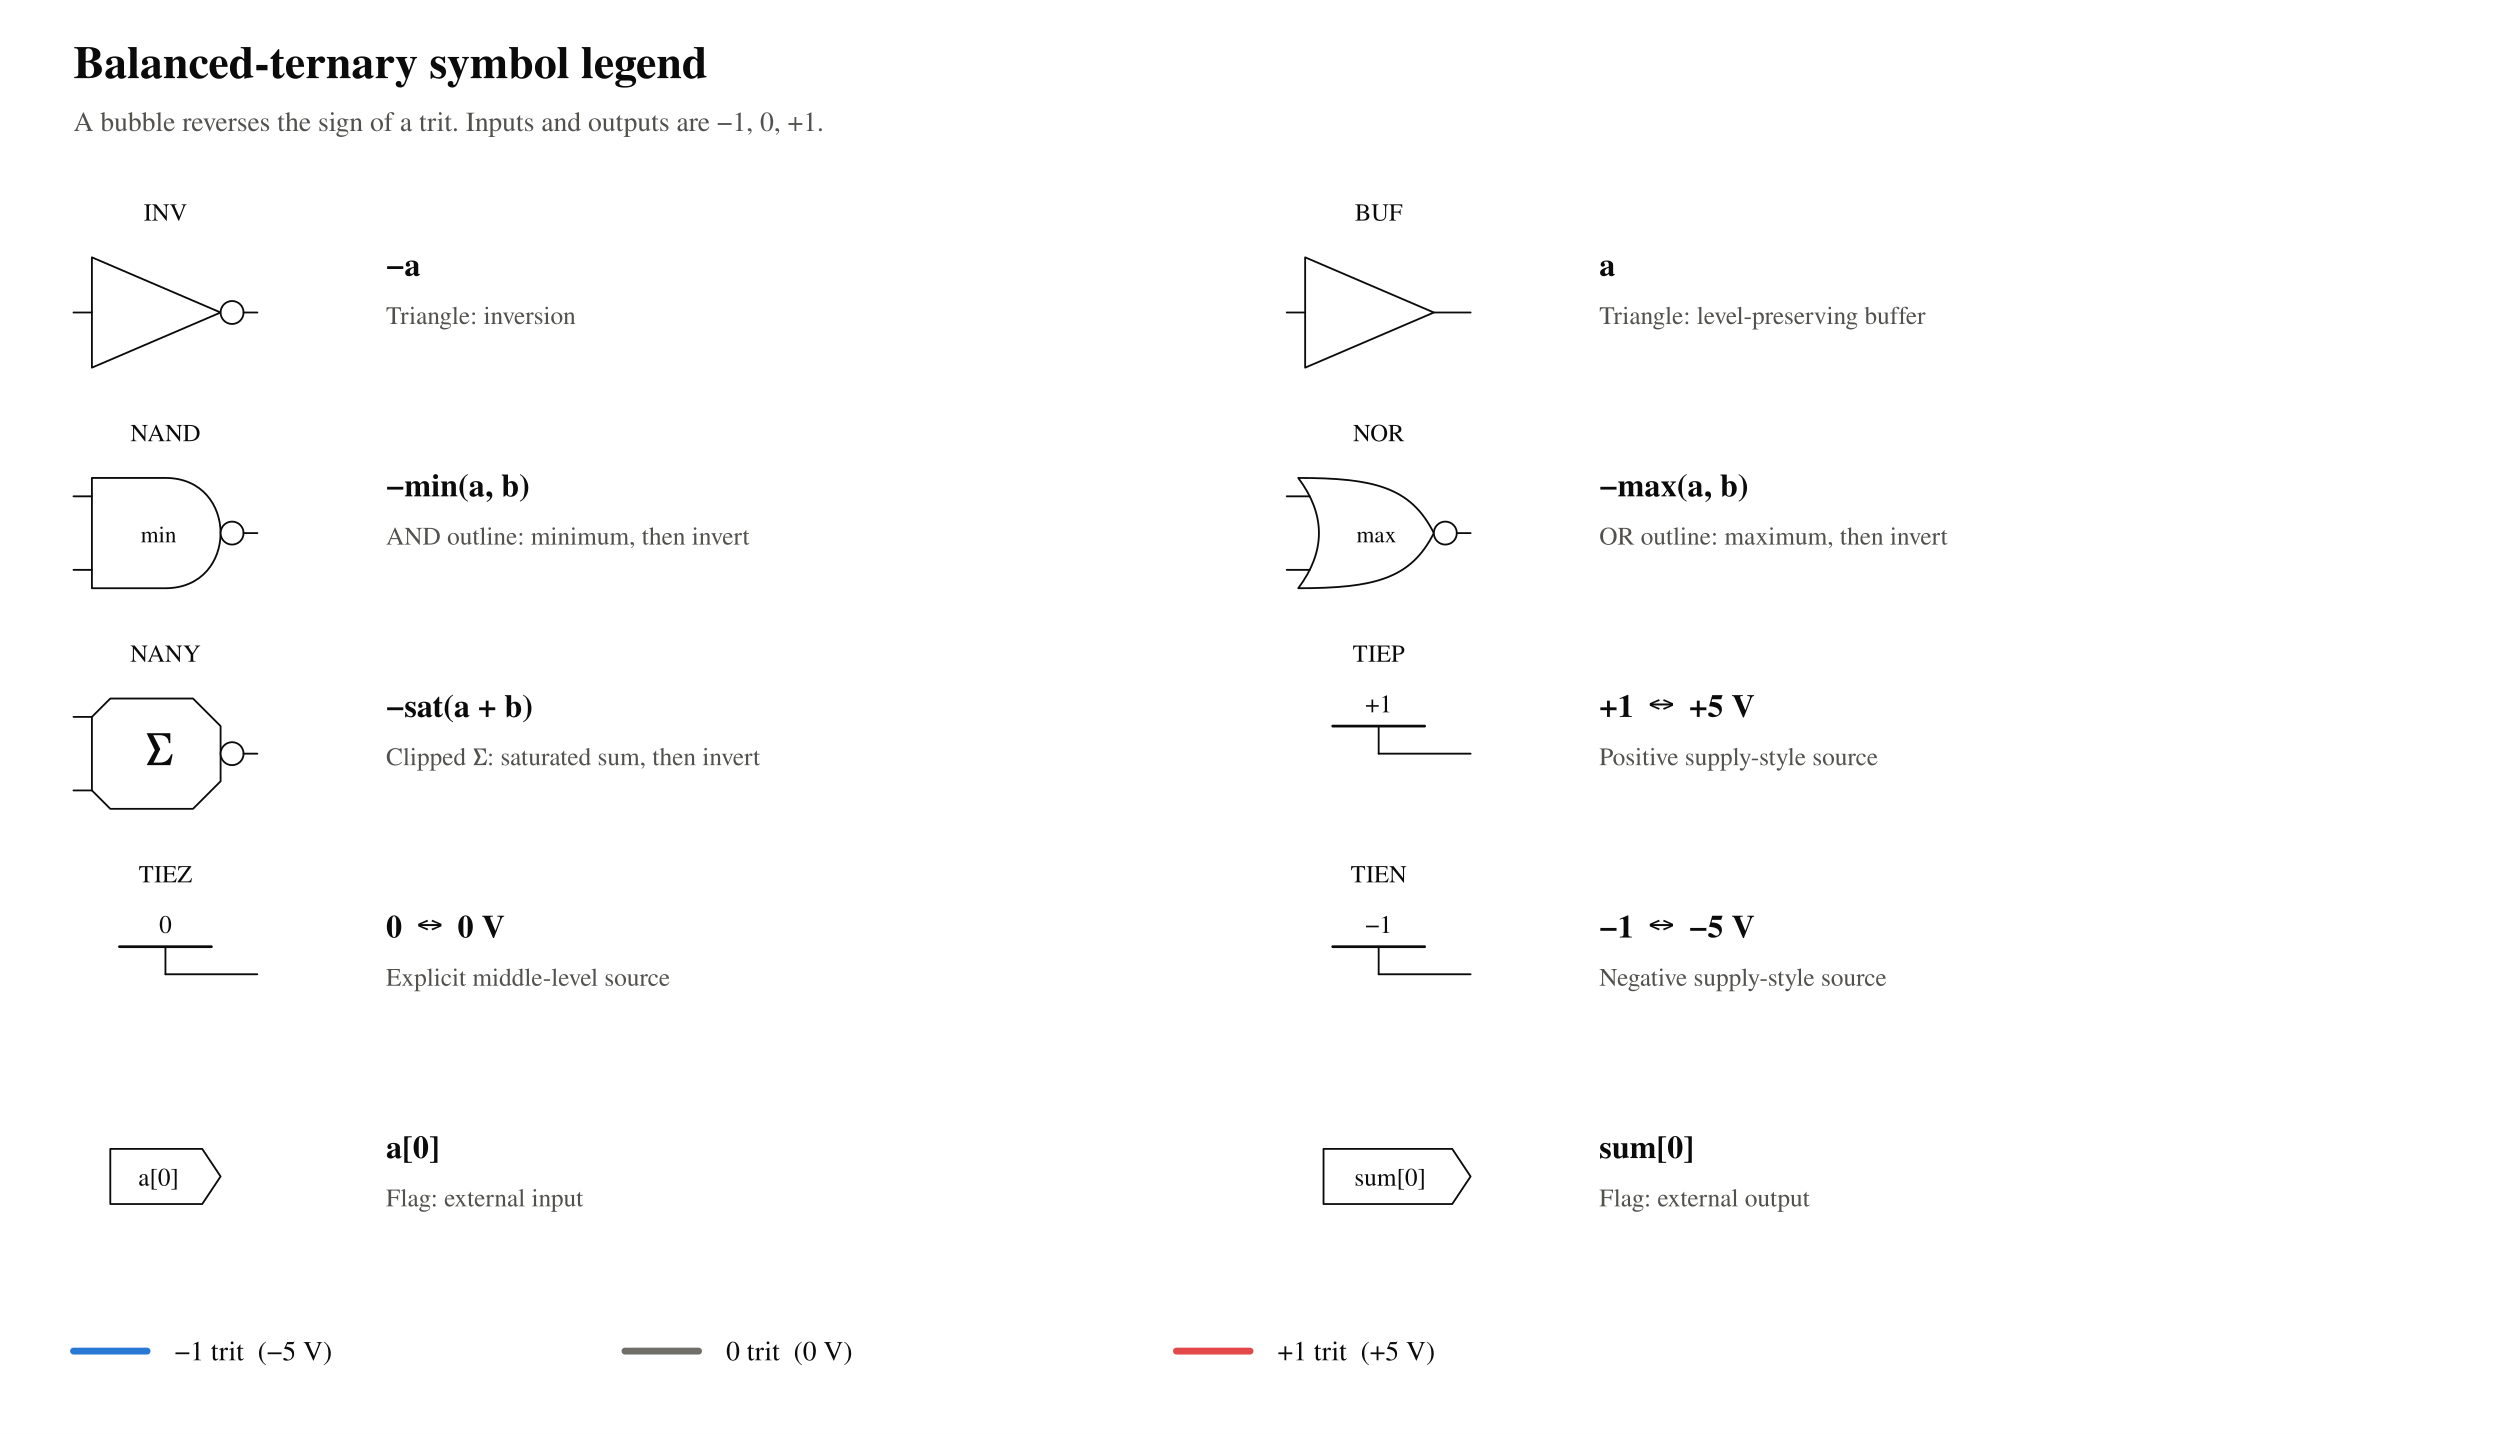
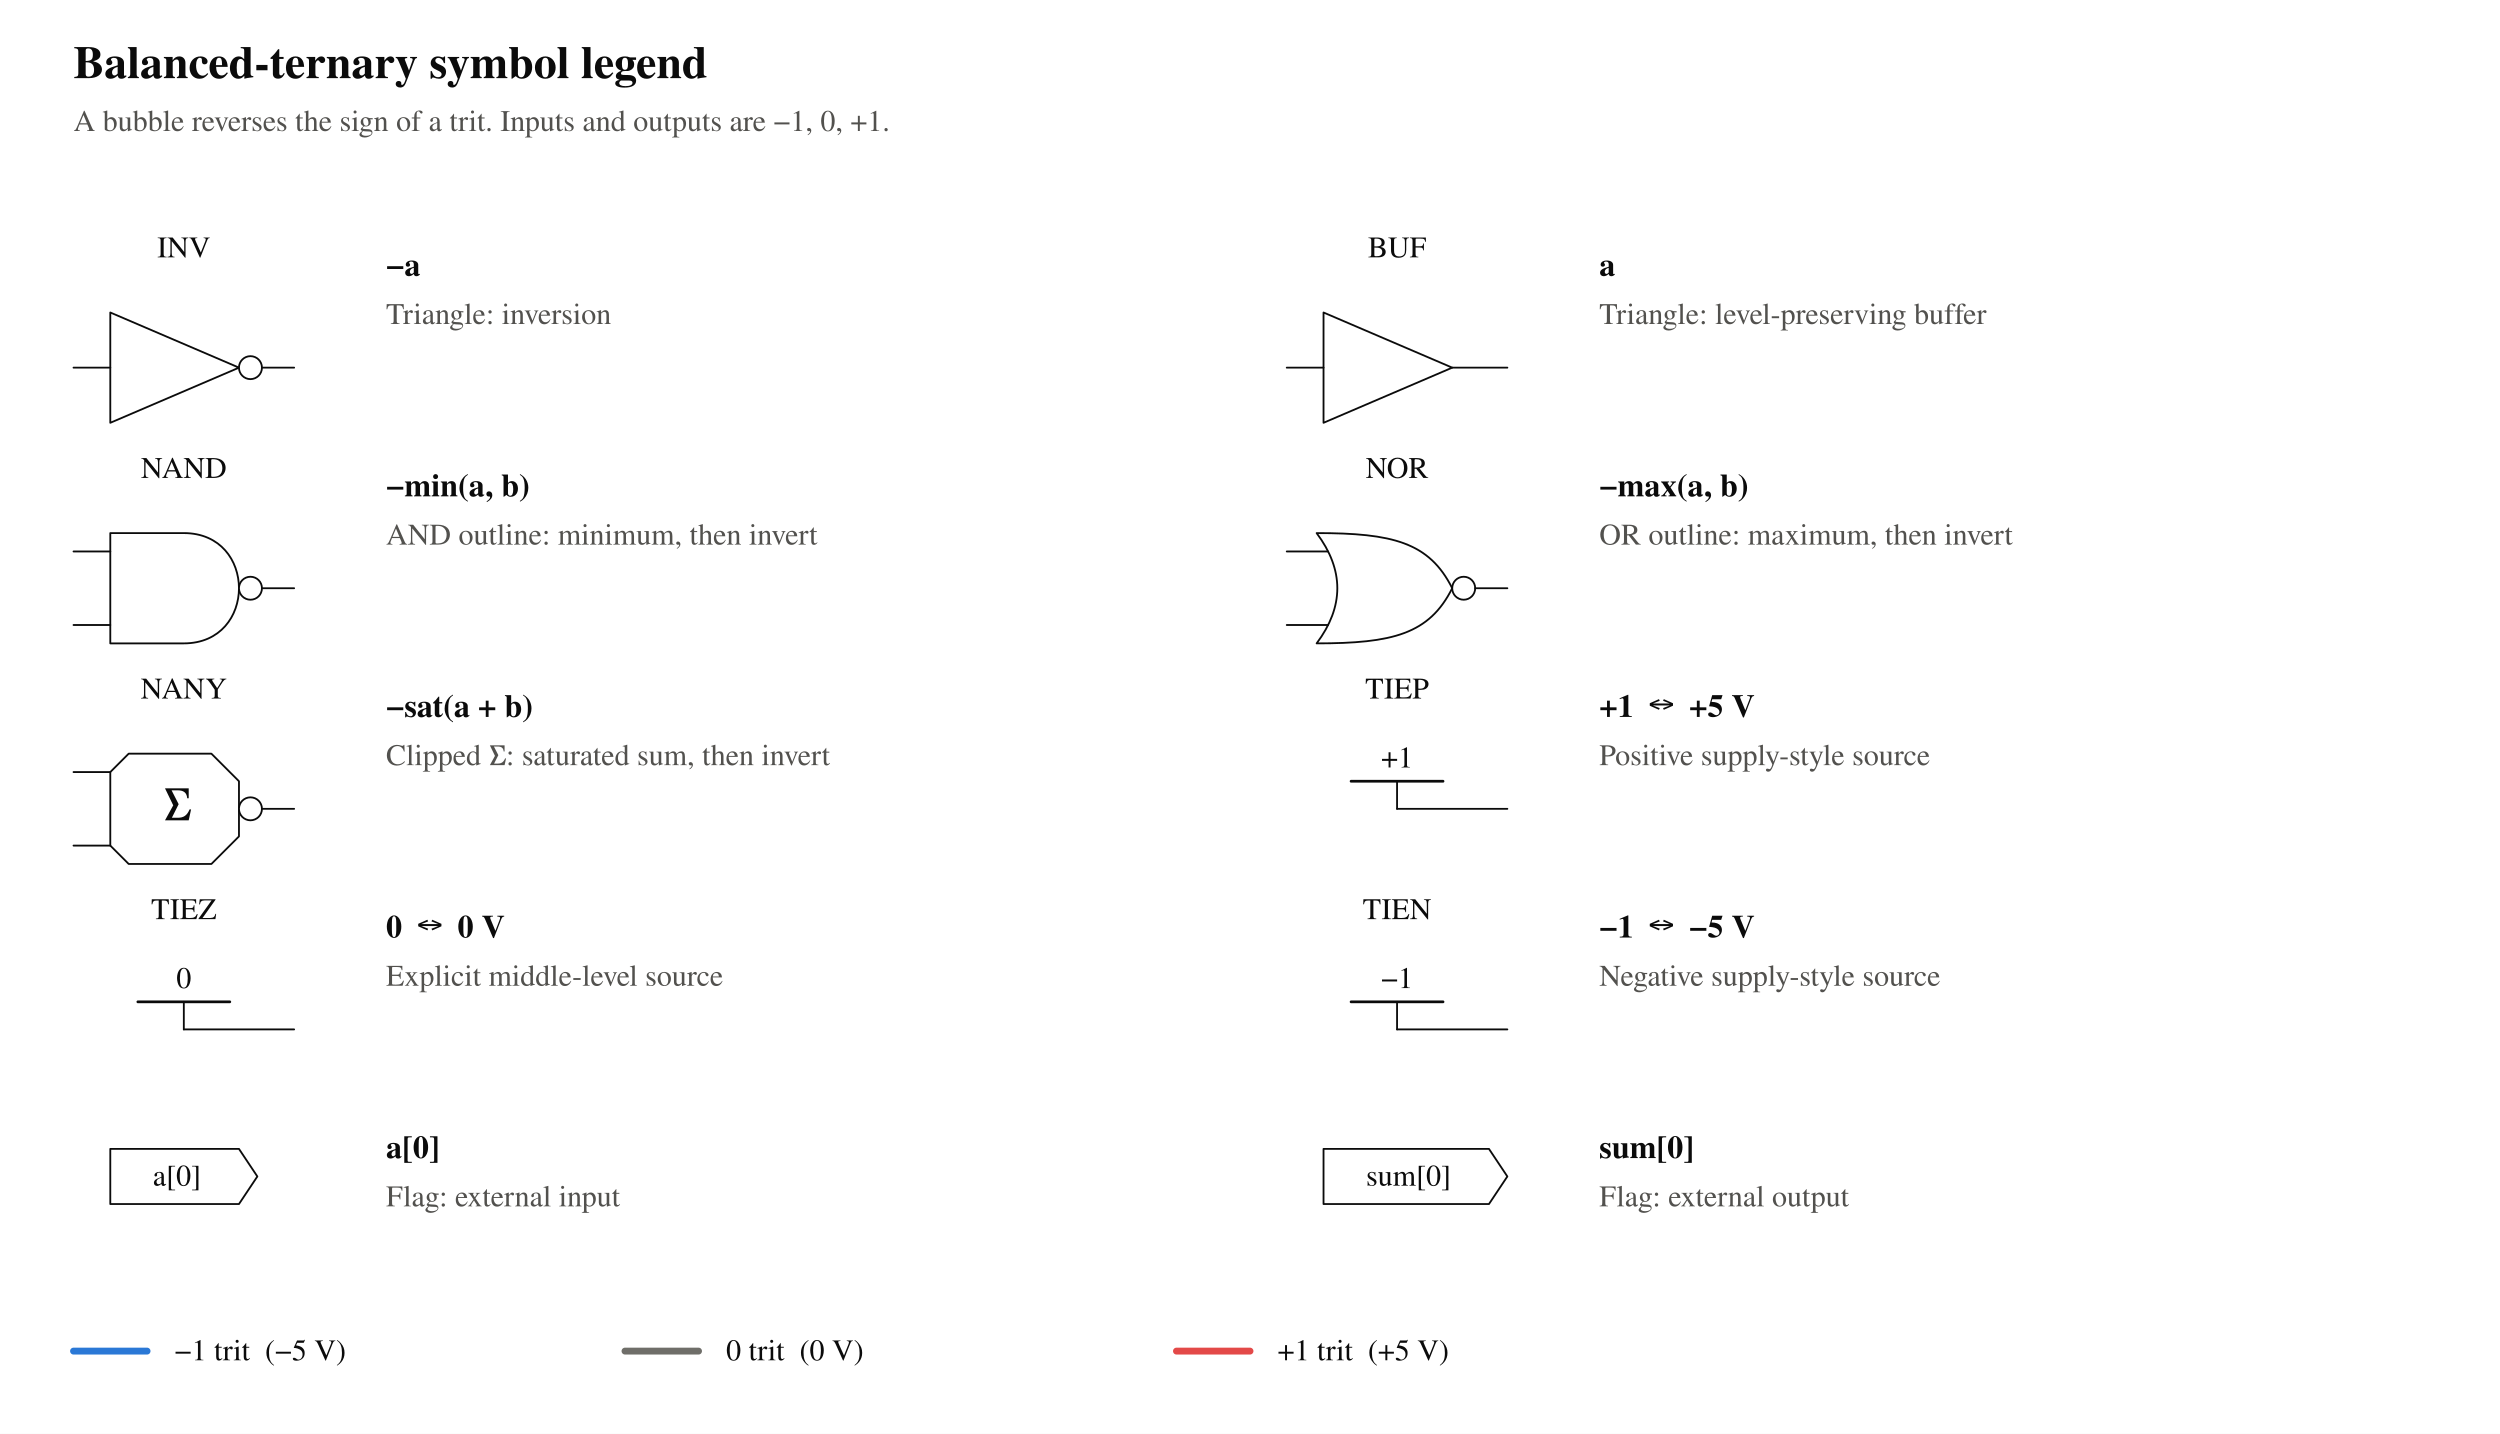
<svg xmlns="http://www.w3.org/2000/svg" width="1088" height="624" viewBox="0 0 1088 624" xml:space="preserve" role="img" aria-label="Balanced-ternary symbol legend">
  <rect width="100%" height="100%" fill="white" />
  <text x="32" y="34" font-family="Nimbus Roman, Liberation Serif, DejaVu Serif, serif" font-size="20" text-anchor="start" font-weight="bold" fill="#0b0b0b">Balanced-ternary symbol legend</text>
-   <text x="32" y="57" font-family="Nimbus Roman, Liberation Serif, DejaVu Serif, serif" font-size="12" text-anchor="start" font-weight="normal" fill="#52514e">A bubble reverses the sign of a trit. Inputs and outputs are −1, 0, +1.</text>
-   <text x="72.0" y="96" font-family="Nimbus Roman, Liberation Serif, DejaVu Serif, serif" font-size="10.667" text-anchor="middle" font-weight="normal" fill="#0b0b0b">INV</text>
-   <path d="M40.0 112 L96.0 136 L40.0 160 Z" stroke="#0b0b0b" fill="white" stroke-width="0.800" stroke-linecap="round" stroke-linejoin="round" />
-   <circle cx="101.0" cy="136" r="5" stroke="#0b0b0b" fill="white" stroke-width="0.800" stroke-linecap="round" stroke-linejoin="round" />
-   <path d="M32 136 L40.0 136" stroke="#0b0b0b" fill="none" stroke-width="0.800" stroke-linecap="round" stroke-linejoin="round" />
-   <path d="M112 136 L106.0 136" stroke="#0b0b0b" fill="none" stroke-width="0.800" stroke-linecap="round" stroke-linejoin="round" />
+   <text x="32" y="57" font-family="Nimbus Roman, Liberation Serif, DejaVu Serif, serif" font-size="13.056" text-anchor="start" font-weight="normal" fill="#52514e">A bubble reverses the sign of a trit. Inputs and outputs are −1, 0, +1.</text>
+   <text x="80.0" y="112" font-family="Nimbus Roman, Liberation Serif, DejaVu Serif, serif" font-size="13.056" text-anchor="middle" font-weight="normal" fill="#0b0b0b">INV</text>
+   <path d="M48.0 136 L104.0 160 L48.0 184 Z" stroke="#0b0b0b" fill="white" stroke-width="0.800" stroke-linecap="round" stroke-linejoin="round" />
+   <circle cx="109.0" cy="160" r="5" stroke="#0b0b0b" fill="white" stroke-width="0.800" stroke-linecap="round" stroke-linejoin="round" />
+   <path d="M32 160 L48.0 160" stroke="#0b0b0b" fill="none" stroke-width="0.800" stroke-linecap="round" stroke-linejoin="round" />
+   <path d="M128 160 L114.0 160" stroke="#0b0b0b" fill="none" stroke-width="0.800" stroke-linecap="round" stroke-linejoin="round" />
  <text x="168" y="120" font-family="Nimbus Roman, Liberation Serif, DejaVu Serif, serif" font-size="14" text-anchor="start" font-weight="bold" fill="#0b0b0b">−a</text>
-   <text x="168" y="141" font-family="Nimbus Roman, Liberation Serif, DejaVu Serif, serif" font-size="11" text-anchor="start" font-weight="normal" fill="#52514e">Triangle: inversion</text>
-   <text x="600.0" y="96" font-family="Nimbus Roman, Liberation Serif, DejaVu Serif, serif" font-size="10.667" text-anchor="middle" font-weight="normal" fill="#0b0b0b">BUF</text>
-   <path d="M568.0 112 L624.0 136 L568.0 160 Z" stroke="#0b0b0b" fill="white" stroke-width="0.800" stroke-linecap="round" stroke-linejoin="round" />
-   <path d="M560 136 L568.0 136" stroke="#0b0b0b" fill="none" stroke-width="0.800" stroke-linecap="round" stroke-linejoin="round" />
-   <path d="M640 136 L624.0 136" stroke="#0b0b0b" fill="none" stroke-width="0.800" stroke-linecap="round" stroke-linejoin="round" />
+   <text x="168" y="141" font-family="Nimbus Roman, Liberation Serif, DejaVu Serif, serif" font-size="13.056" text-anchor="start" font-weight="normal" fill="#52514e">Triangle: inversion</text>
+   <text x="608.0" y="112" font-family="Nimbus Roman, Liberation Serif, DejaVu Serif, serif" font-size="13.056" text-anchor="middle" font-weight="normal" fill="#0b0b0b">BUF</text>
+   <path d="M576.0 136 L632.0 160 L576.0 184 Z" stroke="#0b0b0b" fill="white" stroke-width="0.800" stroke-linecap="round" stroke-linejoin="round" />
+   <path d="M560 160 L576.0 160" stroke="#0b0b0b" fill="none" stroke-width="0.800" stroke-linecap="round" stroke-linejoin="round" />
+   <path d="M656 160 L632.0 160" stroke="#0b0b0b" fill="none" stroke-width="0.800" stroke-linecap="round" stroke-linejoin="round" />
  <text x="696" y="120" font-family="Nimbus Roman, Liberation Serif, DejaVu Serif, serif" font-size="14" text-anchor="start" font-weight="bold" fill="#0b0b0b">a</text>
-   <text x="696" y="141" font-family="Nimbus Roman, Liberation Serif, DejaVu Serif, serif" font-size="11" text-anchor="start" font-weight="normal" fill="#52514e">Triangle: level-preserving buffer</text>
-   <text x="72.0" y="192" font-family="Nimbus Roman, Liberation Serif, DejaVu Serif, serif" font-size="10.667" text-anchor="middle" font-weight="normal" fill="#0b0b0b">NAND</text>
-   <path d="M40.0 208 L72.0 208 C104.0 208 104.0 256 72.0 256 L40.0 256 Z" stroke="#0b0b0b" fill="white" stroke-width="0.800" stroke-linecap="round" stroke-linejoin="round" />
-   <text x="69.0" y="236" font-family="Nimbus Roman, Liberation Serif, DejaVu Serif, serif" font-size="10" text-anchor="middle" font-weight="normal" fill="#0b0b0b">min</text>
-   <circle cx="101.0" cy="232" r="5" stroke="#0b0b0b" fill="white" stroke-width="0.800" stroke-linecap="round" stroke-linejoin="round" />
-   <path d="M32 216 L40.0 216" stroke="#0b0b0b" fill="none" stroke-width="0.800" stroke-linecap="round" stroke-linejoin="round" />
-   <path d="M32 248 L40.0 248" stroke="#0b0b0b" fill="none" stroke-width="0.800" stroke-linecap="round" stroke-linejoin="round" />
-   <path d="M112 232 L106.0 232" stroke="#0b0b0b" fill="none" stroke-width="0.800" stroke-linecap="round" stroke-linejoin="round" />
+   <text x="696" y="141" font-family="Nimbus Roman, Liberation Serif, DejaVu Serif, serif" font-size="13.056" text-anchor="start" font-weight="normal" fill="#52514e">Triangle: level-preserving buffer</text>
+   <text x="80.0" y="208" font-family="Nimbus Roman, Liberation Serif, DejaVu Serif, serif" font-size="13.056" text-anchor="middle" font-weight="normal" fill="#0b0b0b">NAND</text>
+   <path d="M48.0 232 L80.0 232 C112.0 232 112.0 280 80.0 280 L48.0 280 Z" stroke="#0b0b0b" fill="white" stroke-width="0.800" stroke-linecap="round" stroke-linejoin="round" />
+   <circle cx="109.0" cy="256" r="5" stroke="#0b0b0b" fill="white" stroke-width="0.800" stroke-linecap="round" stroke-linejoin="round" />
+   <path d="M32 240 L48.0 240" stroke="#0b0b0b" fill="none" stroke-width="0.800" stroke-linecap="round" stroke-linejoin="round" />
+   <path d="M32 272 L48.0 272" stroke="#0b0b0b" fill="none" stroke-width="0.800" stroke-linecap="round" stroke-linejoin="round" />
+   <path d="M128 256 L114.0 256" stroke="#0b0b0b" fill="none" stroke-width="0.800" stroke-linecap="round" stroke-linejoin="round" />
  <text x="168" y="216" font-family="Nimbus Roman, Liberation Serif, DejaVu Serif, serif" font-size="14" text-anchor="start" font-weight="bold" fill="#0b0b0b">−min(a, b)</text>
-   <text x="168" y="237" font-family="Nimbus Roman, Liberation Serif, DejaVu Serif, serif" font-size="11" text-anchor="start" font-weight="normal" fill="#52514e">AND outline: minimum, then invert</text>
-   <text x="600.0" y="192" font-family="Nimbus Roman, Liberation Serif, DejaVu Serif, serif" font-size="10.667" text-anchor="middle" font-weight="normal" fill="#0b0b0b">NOR</text>
-   <path d="M565.0 208 C598.0 208 614.0 212 624.0 232 C614.0 252 598.0 256 565.0 256 Q583.0 232 565.0 208 Z" stroke="#0b0b0b" fill="white" stroke-width="0.800" stroke-linecap="round" stroke-linejoin="round" />
-   <text x="599.0" y="236" font-family="Nimbus Roman, Liberation Serif, DejaVu Serif, serif" font-size="10" text-anchor="middle" font-weight="normal" fill="#0b0b0b">max</text>
-   <circle cx="629.0" cy="232" r="5" stroke="#0b0b0b" fill="white" stroke-width="0.800" stroke-linecap="round" stroke-linejoin="round" />
-   <path d="M560 216 L570.0 216" stroke="#0b0b0b" fill="none" stroke-width="0.800" stroke-linecap="round" stroke-linejoin="round" />
-   <path d="M560 248 L570.0 248" stroke="#0b0b0b" fill="none" stroke-width="0.800" stroke-linecap="round" stroke-linejoin="round" />
-   <path d="M640 232 L634.0 232" stroke="#0b0b0b" fill="none" stroke-width="0.800" stroke-linecap="round" stroke-linejoin="round" />
+   <text x="168" y="237" font-family="Nimbus Roman, Liberation Serif, DejaVu Serif, serif" font-size="13.056" text-anchor="start" font-weight="normal" fill="#52514e">AND outline: minimum, then invert</text>
+   <text x="608.0" y="208" font-family="Nimbus Roman, Liberation Serif, DejaVu Serif, serif" font-size="13.056" text-anchor="middle" font-weight="normal" fill="#0b0b0b">NOR</text>
+   <path d="M573.0 232 C606.0 232 622.0 236 632.0 256 C622.0 276 606.0 280 573.0 280 Q591.0 256 573.0 232 Z" stroke="#0b0b0b" fill="white" stroke-width="0.800" stroke-linecap="round" stroke-linejoin="round" />
+   <circle cx="637.0" cy="256" r="5" stroke="#0b0b0b" fill="white" stroke-width="0.800" stroke-linecap="round" stroke-linejoin="round" />
+   <path d="M560 240 L578.0 240" stroke="#0b0b0b" fill="none" stroke-width="0.800" stroke-linecap="round" stroke-linejoin="round" />
+   <path d="M560 272 L578.0 272" stroke="#0b0b0b" fill="none" stroke-width="0.800" stroke-linecap="round" stroke-linejoin="round" />
+   <path d="M656 256 L642.0 256" stroke="#0b0b0b" fill="none" stroke-width="0.800" stroke-linecap="round" stroke-linejoin="round" />
  <text x="696" y="216" font-family="Nimbus Roman, Liberation Serif, DejaVu Serif, serif" font-size="14" text-anchor="start" font-weight="bold" fill="#0b0b0b">−max(a, b)</text>
-   <text x="696" y="237" font-family="Nimbus Roman, Liberation Serif, DejaVu Serif, serif" font-size="11" text-anchor="start" font-weight="normal" fill="#52514e">OR outline: maximum, then invert</text>
-   <text x="72.0" y="288" font-family="Nimbus Roman, Liberation Serif, DejaVu Serif, serif" font-size="10.667" text-anchor="middle" font-weight="normal" fill="#0b0b0b">NANY</text>
-   <path d="M48.0 304 L84.0 304 L96.0 316 L96.0 340 L84.0 352 L48.0 352 L40.0 344 L40.0 312 Z" stroke="#0b0b0b" fill="white" stroke-width="0.800" stroke-linecap="round" stroke-linejoin="round" />
-   <text x="69.0" y="333" font-family="Nimbus Roman, Liberation Serif, DejaVu Serif, serif" font-size="21" text-anchor="middle" font-weight="normal" fill="#0b0b0b">Σ</text>
-   <circle cx="101.0" cy="328" r="5" stroke="#0b0b0b" fill="white" stroke-width="0.800" stroke-linecap="round" stroke-linejoin="round" />
-   <path d="M32 312 L40.0 312" stroke="#0b0b0b" fill="none" stroke-width="0.800" stroke-linecap="round" stroke-linejoin="round" />
-   <path d="M32 344 L40.0 344" stroke="#0b0b0b" fill="none" stroke-width="0.800" stroke-linecap="round" stroke-linejoin="round" />
-   <path d="M112 328 L106.0 328" stroke="#0b0b0b" fill="none" stroke-width="0.800" stroke-linecap="round" stroke-linejoin="round" />
+   <text x="696" y="237" font-family="Nimbus Roman, Liberation Serif, DejaVu Serif, serif" font-size="13.056" text-anchor="start" font-weight="normal" fill="#52514e">OR outline: maximum, then invert</text>
+   <text x="80.0" y="304" font-family="Nimbus Roman, Liberation Serif, DejaVu Serif, serif" font-size="13.056" text-anchor="middle" font-weight="normal" fill="#0b0b0b">NANY</text>
+   <path d="M56.0 328 L92.0 328 L104.0 340 L104.0 364 L92.0 376 L56.0 376 L48.0 368 L48.0 336 Z" stroke="#0b0b0b" fill="white" stroke-width="0.800" stroke-linecap="round" stroke-linejoin="round" />
+   <text x="77.0" y="357" font-family="Nimbus Roman, Liberation Serif, DejaVu Serif, serif" font-size="21" text-anchor="middle" font-weight="normal" fill="#0b0b0b">Σ</text>
+   <circle cx="109.0" cy="352" r="5" stroke="#0b0b0b" fill="white" stroke-width="0.800" stroke-linecap="round" stroke-linejoin="round" />
+   <path d="M32 336 L48.0 336" stroke="#0b0b0b" fill="none" stroke-width="0.800" stroke-linecap="round" stroke-linejoin="round" />
+   <path d="M32 368 L48.0 368" stroke="#0b0b0b" fill="none" stroke-width="0.800" stroke-linecap="round" stroke-linejoin="round" />
+   <path d="M128 352 L114.0 352" stroke="#0b0b0b" fill="none" stroke-width="0.800" stroke-linecap="round" stroke-linejoin="round" />
  <text x="168" y="312" font-family="Nimbus Roman, Liberation Serif, DejaVu Serif, serif" font-size="14" text-anchor="start" font-weight="bold" fill="#0b0b0b">−sat(a + b)</text>
-   <text x="168" y="333" font-family="Nimbus Roman, Liberation Serif, DejaVu Serif, serif" font-size="11" text-anchor="start" font-weight="normal" fill="#52514e">Clipped Σ: saturated sum, then invert</text>
-   <text x="600.0" y="288" font-family="Nimbus Roman, Liberation Serif, DejaVu Serif, serif" font-size="10.667" text-anchor="middle" font-weight="normal" fill="#0b0b0b">TIEP</text>
-   <path d="M580.0 316 L620.0 316" stroke="#0b0b0b" fill="none" stroke-width="1.200" stroke-linecap="round" stroke-linejoin="round" />
-   <path d="M600.0 316 L600.0 328" stroke="#0b0b0b" fill="none" stroke-width="0.800" stroke-linecap="round" stroke-linejoin="round" />
-   <path d="M600.0 328 L640 328" stroke="#0b0b0b" fill="none" stroke-width="0.800" stroke-linecap="round" stroke-linejoin="round" />
-   <text x="600.0" y="310" font-family="Nimbus Roman, Liberation Serif, DejaVu Serif, serif" font-size="11" text-anchor="middle" font-weight="normal" fill="#0b0b0b">+1</text>
+   <text x="168" y="333" font-family="Nimbus Roman, Liberation Serif, DejaVu Serif, serif" font-size="13.056" text-anchor="start" font-weight="normal" fill="#52514e">Clipped Σ: saturated sum, then invert</text>
+   <text x="608.0" y="304" font-family="Nimbus Roman, Liberation Serif, DejaVu Serif, serif" font-size="13.056" text-anchor="middle" font-weight="normal" fill="#0b0b0b">TIEP</text>
+   <path d="M588.0 340 L628.0 340" stroke="#0b0b0b" fill="none" stroke-width="1.200" stroke-linecap="round" stroke-linejoin="round" />
+   <path d="M608.0 340 L608.0 352" stroke="#0b0b0b" fill="none" stroke-width="0.800" stroke-linecap="round" stroke-linejoin="round" />
+   <path d="M608.0 352 L656 352" stroke="#0b0b0b" fill="none" stroke-width="0.800" stroke-linecap="round" stroke-linejoin="round" />
+   <text x="608.0" y="334" font-family="Nimbus Roman, Liberation Serif, DejaVu Serif, serif" font-size="13.056" text-anchor="middle" font-weight="normal" fill="#0b0b0b">+1</text>
  <text x="696" y="312" font-family="Nimbus Roman, Liberation Serif, DejaVu Serif, serif" font-size="14" text-anchor="start" font-weight="bold" fill="#0b0b0b">+1  ↔  +5 V</text>
-   <text x="696" y="333" font-family="Nimbus Roman, Liberation Serif, DejaVu Serif, serif" font-size="11" text-anchor="start" font-weight="normal" fill="#52514e">Positive supply-style source</text>
-   <text x="72.0" y="384" font-family="Nimbus Roman, Liberation Serif, DejaVu Serif, serif" font-size="10.667" text-anchor="middle" font-weight="normal" fill="#0b0b0b">TIEZ</text>
-   <path d="M52.0 412 L92.0 412" stroke="#0b0b0b" fill="none" stroke-width="1.200" stroke-linecap="round" stroke-linejoin="round" />
-   <path d="M72.0 412 L72.0 424" stroke="#0b0b0b" fill="none" stroke-width="0.800" stroke-linecap="round" stroke-linejoin="round" />
-   <path d="M72.0 424 L112 424" stroke="#0b0b0b" fill="none" stroke-width="0.800" stroke-linecap="round" stroke-linejoin="round" />
-   <text x="72.0" y="406" font-family="Nimbus Roman, Liberation Serif, DejaVu Serif, serif" font-size="11" text-anchor="middle" font-weight="normal" fill="#0b0b0b">0</text>
+   <text x="696" y="333" font-family="Nimbus Roman, Liberation Serif, DejaVu Serif, serif" font-size="13.056" text-anchor="start" font-weight="normal" fill="#52514e">Positive supply-style source</text>
+   <text x="80.0" y="400" font-family="Nimbus Roman, Liberation Serif, DejaVu Serif, serif" font-size="13.056" text-anchor="middle" font-weight="normal" fill="#0b0b0b">TIEZ</text>
+   <path d="M60.0 436 L100.0 436" stroke="#0b0b0b" fill="none" stroke-width="1.200" stroke-linecap="round" stroke-linejoin="round" />
+   <path d="M80.0 436 L80.0 448" stroke="#0b0b0b" fill="none" stroke-width="0.800" stroke-linecap="round" stroke-linejoin="round" />
+   <path d="M80.0 448 L128 448" stroke="#0b0b0b" fill="none" stroke-width="0.800" stroke-linecap="round" stroke-linejoin="round" />
+   <text x="80.0" y="430" font-family="Nimbus Roman, Liberation Serif, DejaVu Serif, serif" font-size="13.056" text-anchor="middle" font-weight="normal" fill="#0b0b0b">0</text>
  <text x="168" y="408" font-family="Nimbus Roman, Liberation Serif, DejaVu Serif, serif" font-size="14" text-anchor="start" font-weight="bold" fill="#0b0b0b">0  ↔  0 V</text>
-   <text x="168" y="429" font-family="Nimbus Roman, Liberation Serif, DejaVu Serif, serif" font-size="11" text-anchor="start" font-weight="normal" fill="#52514e">Explicit middle-level source</text>
-   <text x="600.0" y="384" font-family="Nimbus Roman, Liberation Serif, DejaVu Serif, serif" font-size="10.667" text-anchor="middle" font-weight="normal" fill="#0b0b0b">TIEN</text>
-   <path d="M580.0 412 L620.0 412" stroke="#0b0b0b" fill="none" stroke-width="1.200" stroke-linecap="round" stroke-linejoin="round" />
-   <path d="M600.0 412 L600.0 424" stroke="#0b0b0b" fill="none" stroke-width="0.800" stroke-linecap="round" stroke-linejoin="round" />
-   <path d="M600.0 424 L640 424" stroke="#0b0b0b" fill="none" stroke-width="0.800" stroke-linecap="round" stroke-linejoin="round" />
-   <text x="600.0" y="406" font-family="Nimbus Roman, Liberation Serif, DejaVu Serif, serif" font-size="11" text-anchor="middle" font-weight="normal" fill="#0b0b0b">−1</text>
+   <text x="168" y="429" font-family="Nimbus Roman, Liberation Serif, DejaVu Serif, serif" font-size="13.056" text-anchor="start" font-weight="normal" fill="#52514e">Explicit middle-level source</text>
+   <text x="608.0" y="400" font-family="Nimbus Roman, Liberation Serif, DejaVu Serif, serif" font-size="13.056" text-anchor="middle" font-weight="normal" fill="#0b0b0b">TIEN</text>
+   <path d="M588.0 436 L628.0 436" stroke="#0b0b0b" fill="none" stroke-width="1.200" stroke-linecap="round" stroke-linejoin="round" />
+   <path d="M608.0 436 L608.0 448" stroke="#0b0b0b" fill="none" stroke-width="0.800" stroke-linecap="round" stroke-linejoin="round" />
+   <path d="M608.0 448 L656 448" stroke="#0b0b0b" fill="none" stroke-width="0.800" stroke-linecap="round" stroke-linejoin="round" />
+   <text x="608.0" y="430" font-family="Nimbus Roman, Liberation Serif, DejaVu Serif, serif" font-size="13.056" text-anchor="middle" font-weight="normal" fill="#0b0b0b">−1</text>
  <text x="696" y="408" font-family="Nimbus Roman, Liberation Serif, DejaVu Serif, serif" font-size="14" text-anchor="start" font-weight="bold" fill="#0b0b0b">−1  ↔  −5 V</text>
-   <text x="696" y="429" font-family="Nimbus Roman, Liberation Serif, DejaVu Serif, serif" font-size="11" text-anchor="start" font-weight="normal" fill="#52514e">Negative supply-style source</text>
-   <path d="M48 500 L88 500 L96 512 L88 524 L48 524 Z" stroke="#0b0b0b" fill="white" stroke-width="0.800" stroke-linecap="round" stroke-linejoin="round" />
-   <text x="69.0" y="516" font-family="Nimbus Roman, Liberation Serif, DejaVu Serif, serif" font-size="11" text-anchor="middle" font-weight="normal" fill="#0b0b0b">a[0]</text>
+   <text x="696" y="429" font-family="Nimbus Roman, Liberation Serif, DejaVu Serif, serif" font-size="13.056" text-anchor="start" font-weight="normal" fill="#52514e">Negative supply-style source</text>
+   <path d="M48 500.0 L104 500.0 L112 512.0 L104 524.0 L48 524.0 Z" stroke="#0b0b0b" fill="white" stroke-width="0.800" stroke-linecap="round" stroke-linejoin="round" />
+   <text x="77.0" y="516.0" font-family="Nimbus Roman, Liberation Serif, DejaVu Serif, serif" font-size="13.056" text-anchor="middle" font-weight="normal" fill="#0b0b0b">a[0]</text>
  <text x="168" y="504" font-family="Nimbus Roman, Liberation Serif, DejaVu Serif, serif" font-size="14" text-anchor="start" font-weight="bold" fill="#0b0b0b">a[0]</text>
-   <text x="168" y="525" font-family="Nimbus Roman, Liberation Serif, DejaVu Serif, serif" font-size="11" text-anchor="start" font-weight="normal" fill="#52514e">Flag: external input</text>
-   <path d="M576 500 L632 500 L640 512 L632 524 L576 524 Z" stroke="#0b0b0b" fill="white" stroke-width="0.800" stroke-linecap="round" stroke-linejoin="round" />
-   <text x="605.0" y="516" font-family="Nimbus Roman, Liberation Serif, DejaVu Serif, serif" font-size="11" text-anchor="middle" font-weight="normal" fill="#0b0b0b">sum[0]</text>
+   <text x="168" y="525" font-family="Nimbus Roman, Liberation Serif, DejaVu Serif, serif" font-size="13.056" text-anchor="start" font-weight="normal" fill="#52514e">Flag: external input</text>
+   <path d="M576 500.0 L648 500.0 L656 512.0 L648 524.0 L576 524.0 Z" stroke="#0b0b0b" fill="white" stroke-width="0.800" stroke-linecap="round" stroke-linejoin="round" />
+   <text x="613.0" y="516.0" font-family="Nimbus Roman, Liberation Serif, DejaVu Serif, serif" font-size="13.056" text-anchor="middle" font-weight="normal" fill="#0b0b0b">sum[0]</text>
  <text x="696" y="504" font-family="Nimbus Roman, Liberation Serif, DejaVu Serif, serif" font-size="14" text-anchor="start" font-weight="bold" fill="#0b0b0b">sum[0]</text>
-   <text x="696" y="525" font-family="Nimbus Roman, Liberation Serif, DejaVu Serif, serif" font-size="11" text-anchor="start" font-weight="normal" fill="#52514e">Flag: external output</text>
+   <text x="696" y="525" font-family="Nimbus Roman, Liberation Serif, DejaVu Serif, serif" font-size="13.056" text-anchor="start" font-weight="normal" fill="#52514e">Flag: external output</text>
  <path d="M32 588 L64 588" stroke="#2a78d6" fill="none" stroke-width="3.000" stroke-linecap="round" stroke-linejoin="round" />
-   <text x="76" y="592" font-family="Nimbus Roman, Liberation Serif, DejaVu Serif, serif" font-size="12" text-anchor="start" font-weight="normal" fill="#0b0b0b">−1 trit  (−5 V)</text>
+   <text x="76" y="592" font-family="Nimbus Roman, Liberation Serif, DejaVu Serif, serif" font-size="13.056" text-anchor="start" font-weight="normal" fill="#0b0b0b">−1 trit  (−5 V)</text>
  <path d="M272 588 L304 588" stroke="#6f6e69" fill="none" stroke-width="3.000" stroke-linecap="round" stroke-linejoin="round" />
-   <text x="316" y="592" font-family="Nimbus Roman, Liberation Serif, DejaVu Serif, serif" font-size="12" text-anchor="start" font-weight="normal" fill="#0b0b0b">0 trit  (0 V)</text>
+   <text x="316" y="592" font-family="Nimbus Roman, Liberation Serif, DejaVu Serif, serif" font-size="13.056" text-anchor="start" font-weight="normal" fill="#0b0b0b">0 trit  (0 V)</text>
  <path d="M512 588 L544 588" stroke="#e34948" fill="none" stroke-width="3.000" stroke-linecap="round" stroke-linejoin="round" />
-   <text x="556" y="592" font-family="Nimbus Roman, Liberation Serif, DejaVu Serif, serif" font-size="12" text-anchor="start" font-weight="normal" fill="#0b0b0b">+1 trit  (+5 V)</text>
+   <text x="556" y="592" font-family="Nimbus Roman, Liberation Serif, DejaVu Serif, serif" font-size="13.056" text-anchor="start" font-weight="normal" fill="#0b0b0b">+1 trit  (+5 V)</text>
</svg>
